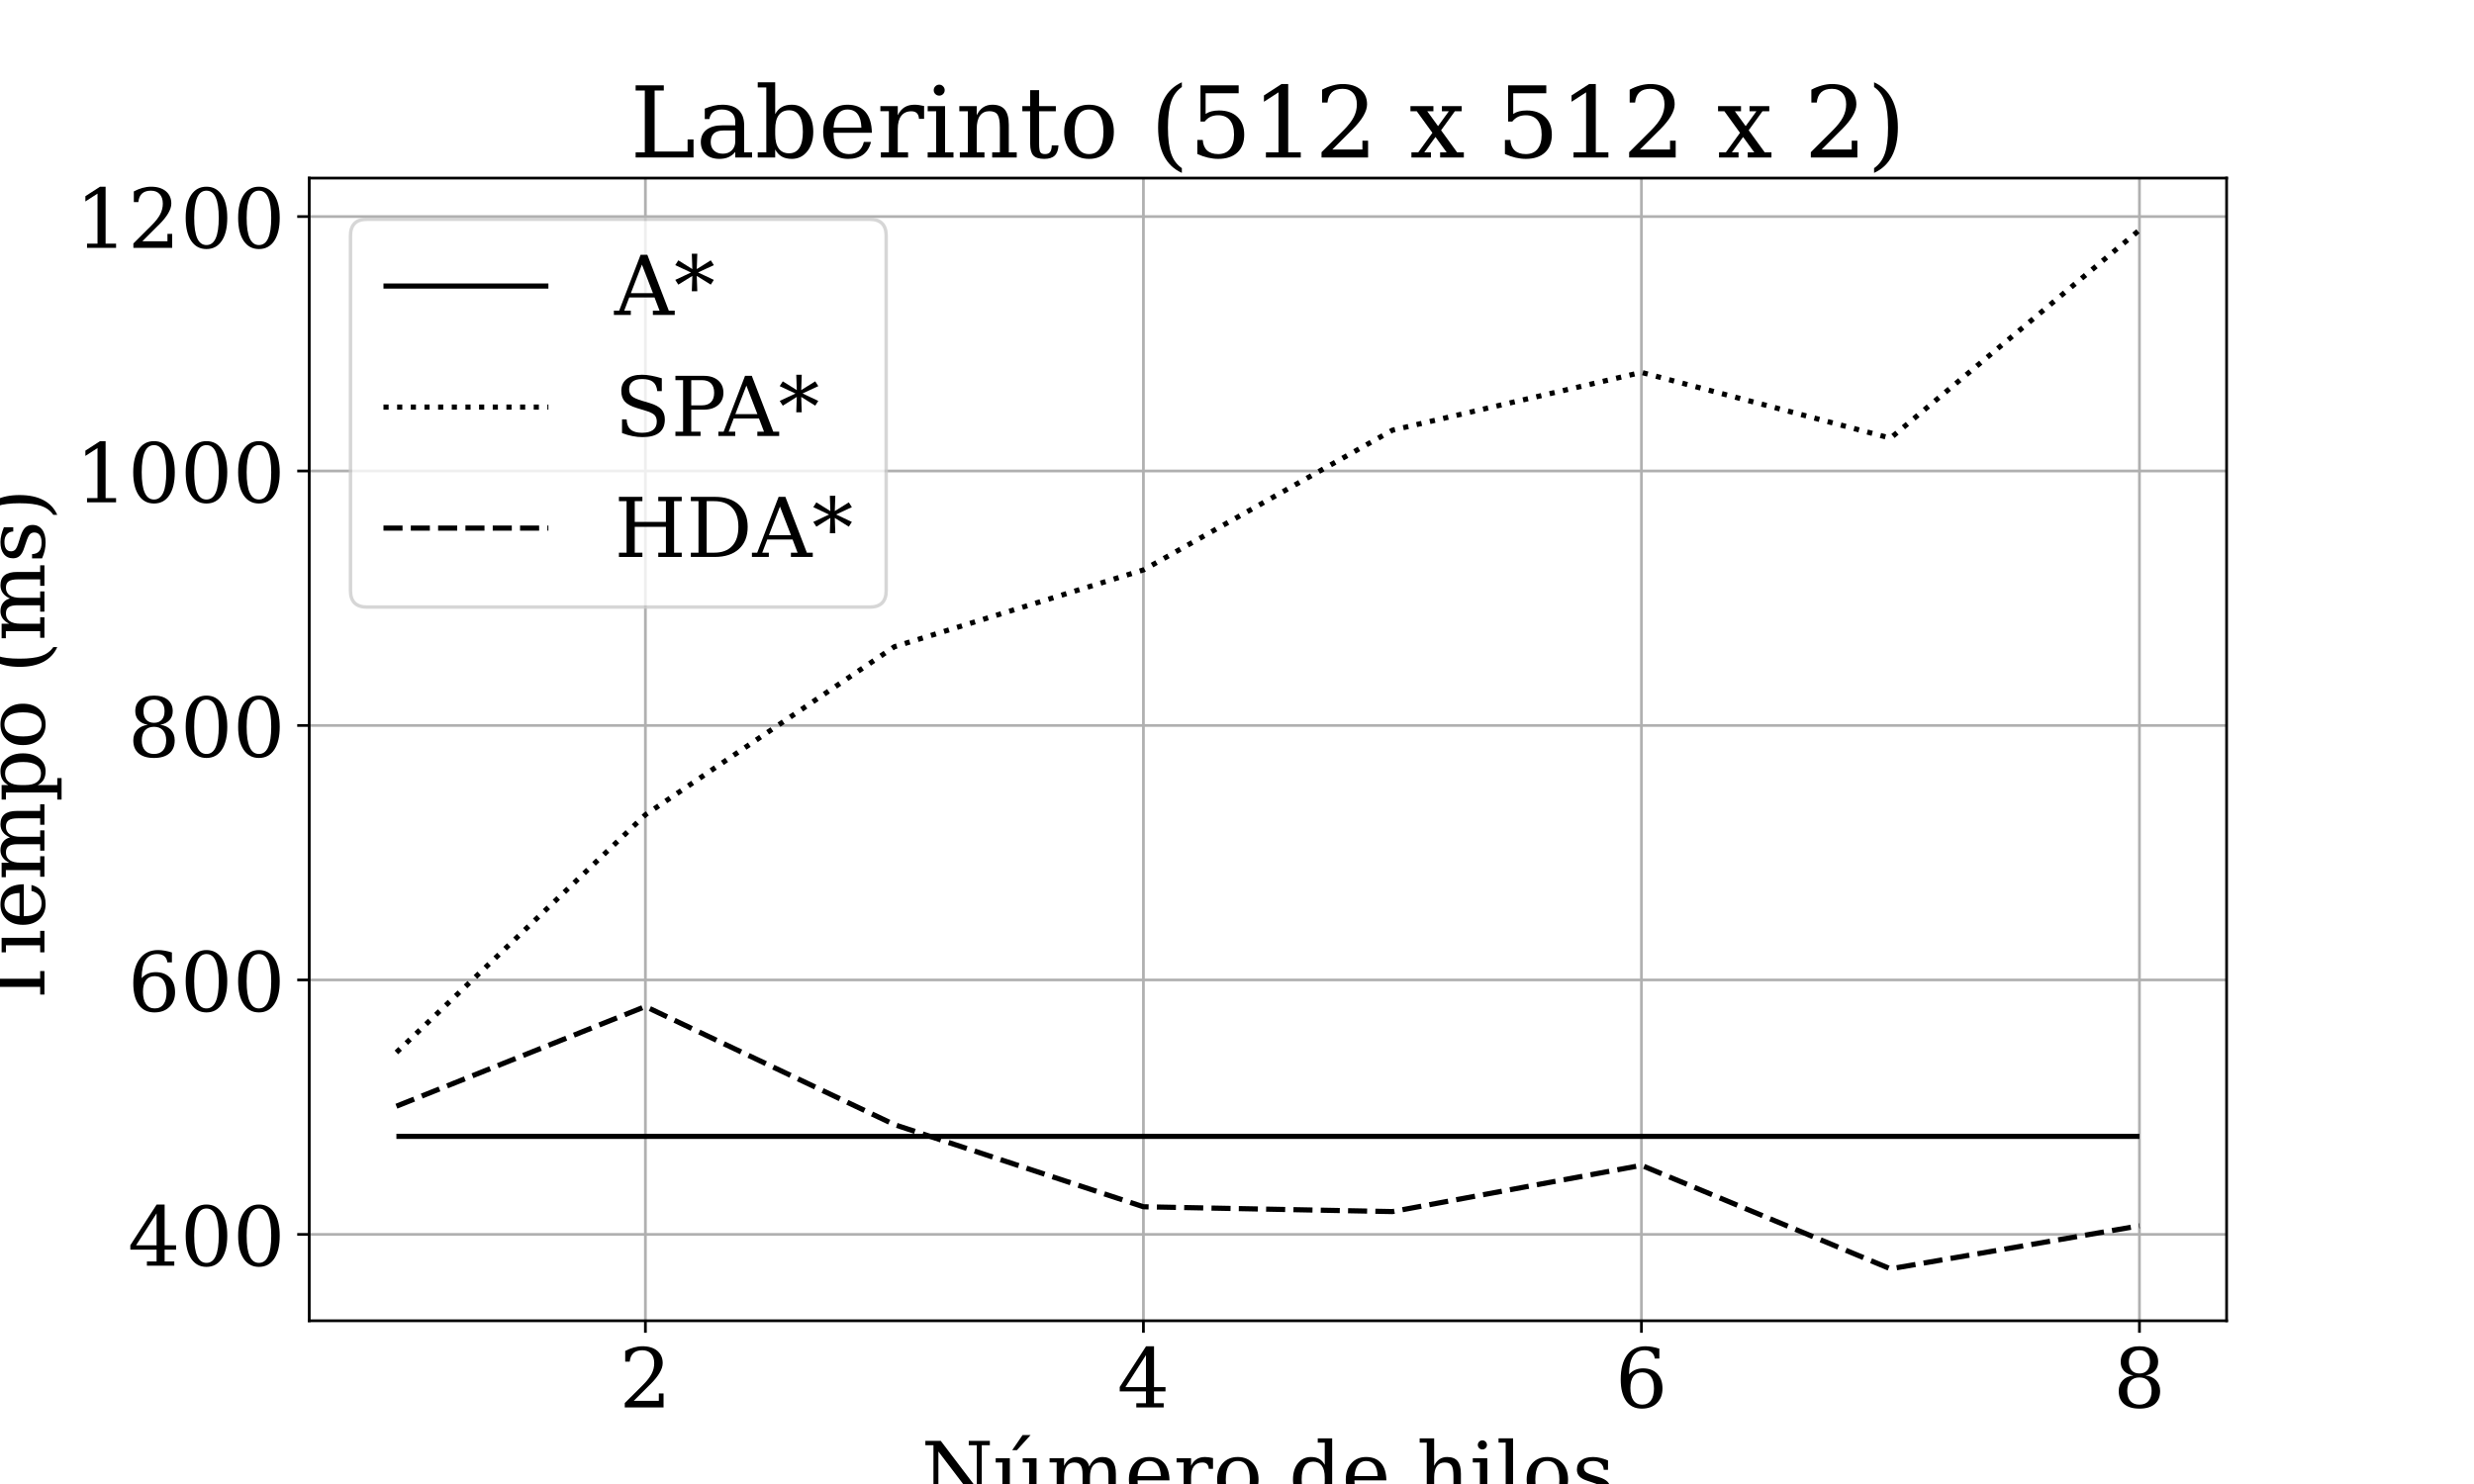
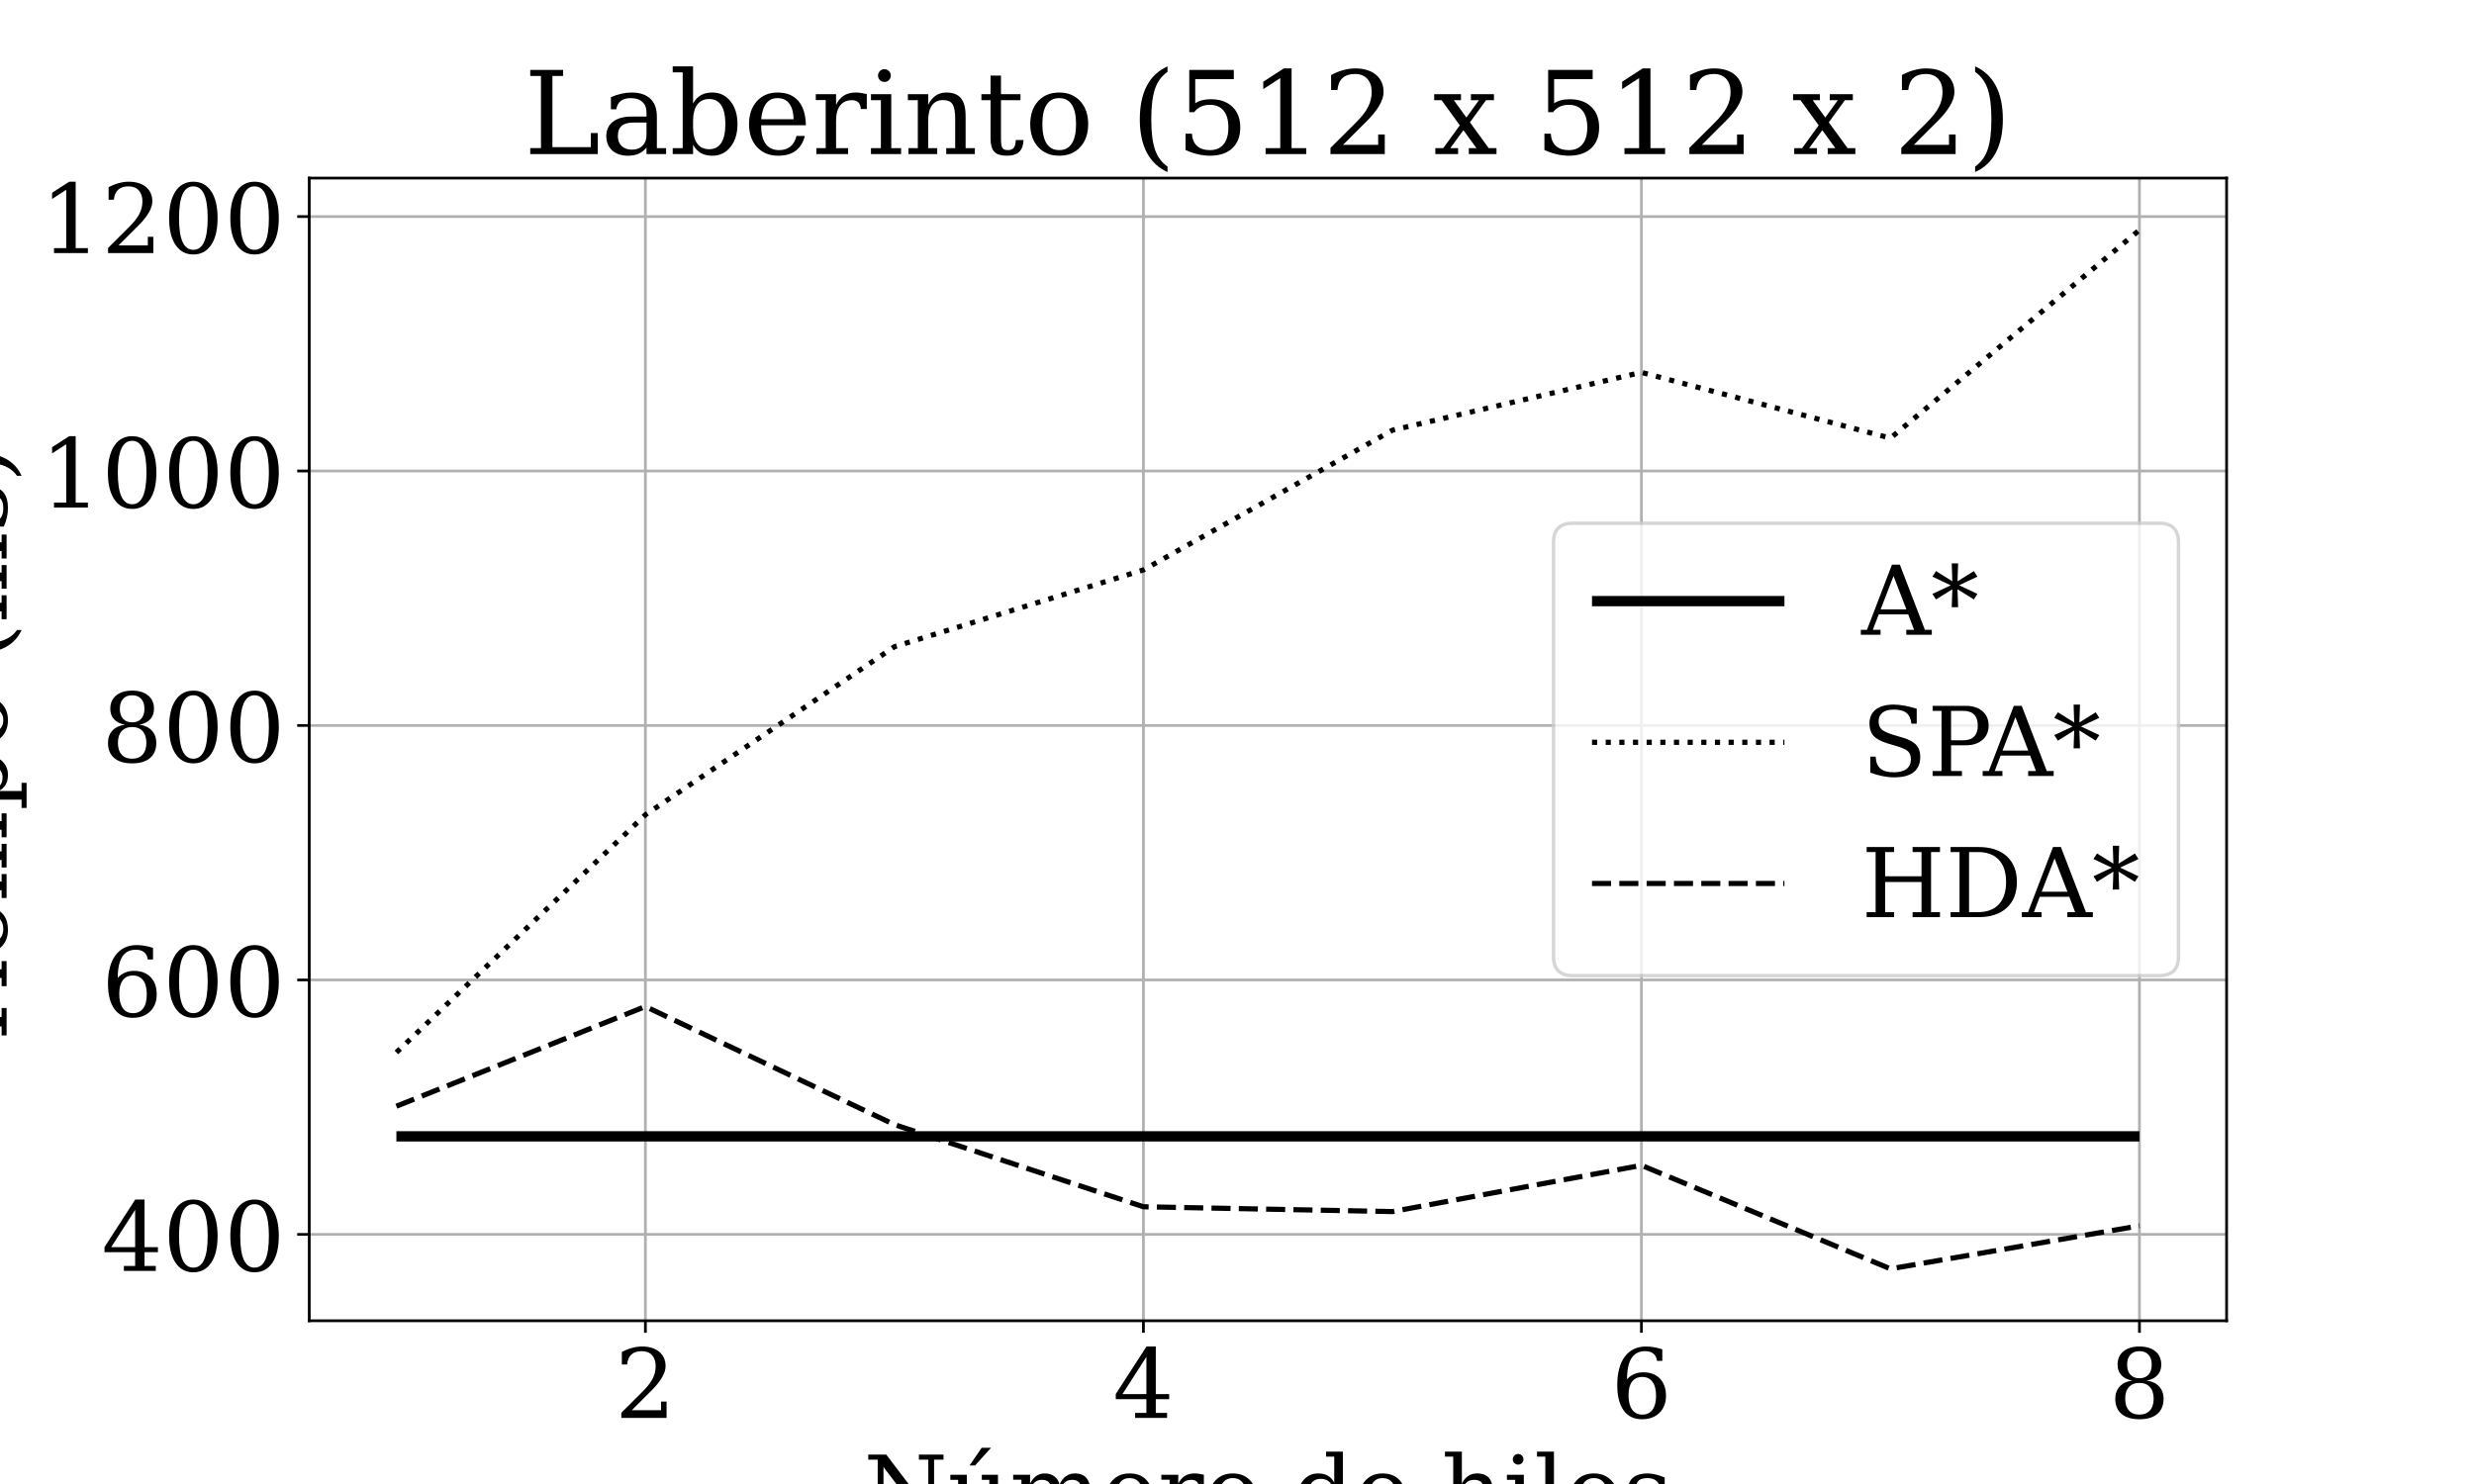
<svg xmlns="http://www.w3.org/2000/svg" xmlns:xlink="http://www.w3.org/1999/xlink" width="720pt" height="432pt" viewBox="0 0 720 432" version="1.1">
  <defs>
    <style type="text/css">*{stroke-linejoin: round; stroke-linecap: butt}</style>
  </defs>
  <g id="figure_1">
    <g id="patch_1">
      <path d="M 0 432  L 720 432  L 720 0  L 0 0  z " style="fill: #ffffff" />
    </g>
    <g id="axes_1">
      <g id="patch_2">
        <path d="M 90 384.48  L 648 384.48  L 648 51.84  L 90 51.84  z " style="fill: #ffffff" />
      </g>
      <g id="matplotlib.axis_1">
        <g id="xtick_1">
          <g id="line2d_1">
-             <path d="M 187.831 384.48  L 187.831 51.84  " clip-path="url(#pb08ce4179b)" style="fill: none; stroke: #b0b0b0; stroke-width: 0.8; stroke-linecap: square" />
+             <path d="M 187.831 384.48  L 187.831 51.84  " clip-path="url(#p93c28e73b9)" style="fill: none; stroke: #b0b0b0; stroke-width: 0.8; stroke-linecap: square" />
          </g>
          <g id="line2d_2">
            <defs>
-               <path id="m4ed2c30033" d="M 0 0  L 0 3.5  " style="stroke: #000000; stroke-width: 0.8" />
-             </defs>
-             <g>
-               <use xlink:href="#m4ed2c30033" x="187.831" y="384.48" style="stroke: #000000; stroke-width: 0.8" />
+               <path id="m51faecec52" d="M 0 0  L 0 3.5  " style="stroke: #000000; stroke-width: 0.8" />
+             </defs>
+             <g>
+               <use xlink:href="#m51faecec52" x="187.831" y="384.48" style="stroke: #000000; stroke-width: 0.8" />
            </g>
          </g>
          <g id="text_1">
-             <g transform="translate(180.1962 409.7163) scale(0.24 -0.24)">
+             <g transform="translate(178.9237 412.7556) scale(0.28 -0.28)">
              <defs>
                <path id="DejaVuSerif-32" d="M 819 3553  L 469 3553  L 469 4384  Q 803 4563 1142 4656  Q 1481 4750 1806 4750  Q 2534 4750 2956 4397  Q 3378 4044 3378 3438  Q 3378 2753 2422 1800  Q 2347 1728 2309 1691  L 1131 513  L 3078 513  L 3078 1088  L 3444 1088  L 3444 0  L 434 0  L 434 341  L 1850 1753  Q 2319 2222 2519 2614  Q 2719 3006 2719 3438  Q 2719 3909 2473 4175  Q 2228 4441 1797 4441  Q 1350 4441 1106 4219  Q 863 3997 819 3553  z " transform="scale(0.015625)" />
              </defs>
              <use xlink:href="#DejaVuSerif-32" />
            </g>
          </g>
        </g>
        <g id="xtick_2">
          <g id="line2d_3">
-             <path d="M 332.766 384.48  L 332.766 51.84  " clip-path="url(#pb08ce4179b)" style="fill: none; stroke: #b0b0b0; stroke-width: 0.8; stroke-linecap: square" />
+             <path d="M 332.766 384.48  L 332.766 51.84  " clip-path="url(#p93c28e73b9)" style="fill: none; stroke: #b0b0b0; stroke-width: 0.8; stroke-linecap: square" />
          </g>
          <g id="line2d_4">
            <g>
-               <use xlink:href="#m4ed2c30033" x="332.766" y="384.48" style="stroke: #000000; stroke-width: 0.8" />
+               <use xlink:href="#m51faecec52" x="332.766" y="384.48" style="stroke: #000000; stroke-width: 0.8" />
            </g>
          </g>
          <g id="text_2">
-             <g transform="translate(325.1312 409.7163) scale(0.24 -0.24)">
+             <g transform="translate(323.8587 412.7556) scale(0.28 -0.28)">
              <defs>
                <path id="DejaVuSerif-34" d="M 2234 1581  L 2234 4063  L 641 1581  L 2234 1581  z M 3609 0  L 1484 0  L 1484 331  L 2234 331  L 2234 1247  L 197 1247  L 197 1588  L 2241 4750  L 2859 4750  L 2859 1581  L 3750 1581  L 3750 1247  L 2859 1247  L 2859 331  L 3609 331  L 3609 0  z " transform="scale(0.015625)" />
              </defs>
              <use xlink:href="#DejaVuSerif-34" />
            </g>
          </g>
        </g>
        <g id="xtick_3">
          <g id="line2d_5">
-             <path d="M 477.701 384.48  L 477.701 51.84  " clip-path="url(#pb08ce4179b)" style="fill: none; stroke: #b0b0b0; stroke-width: 0.8; stroke-linecap: square" />
+             <path d="M 477.701 384.48  L 477.701 51.84  " clip-path="url(#p93c28e73b9)" style="fill: none; stroke: #b0b0b0; stroke-width: 0.8; stroke-linecap: square" />
          </g>
          <g id="line2d_6">
            <g>
-               <use xlink:href="#m4ed2c30033" x="477.701" y="384.48" style="stroke: #000000; stroke-width: 0.8" />
+               <use xlink:href="#m51faecec52" x="477.701" y="384.48" style="stroke: #000000; stroke-width: 0.8" />
            </g>
          </g>
          <g id="text_3">
-             <g transform="translate(470.0663 409.7163) scale(0.24 -0.24)">
+             <g transform="translate(468.7938 412.7556) scale(0.28 -0.28)">
              <defs>
                <path id="DejaVuSerif-36" d="M 2094 219  Q 2534 219 2771 542  Q 3009 866 3009 1472  Q 3009 2078 2771 2401  Q 2534 2725 2094 2725  Q 1647 2725 1412 2412  Q 1178 2100 1178 1509  Q 1178 888 1415 553  Q 1653 219 2094 219  z M 1075 2569  Q 1288 2803 1556 2918  Q 1825 3034 2163 3034  Q 2859 3034 3264 2615  Q 3669 2197 3669 1472  Q 3669 763 3233 336  Q 2797 -91 2069 -91  Q 1278 -91 853 498  Q 428 1088 428 2181  Q 428 3406 931 4078  Q 1434 4750 2350 4750  Q 2597 4750 2869 4703  Q 3141 4656 3425 4563  L 3425 3794  L 3072 3794  Q 3034 4109 2831 4275  Q 2628 4441 2284 4441  Q 1678 4441 1381 3981  Q 1084 3522 1075 2569  z " transform="scale(0.015625)" />
              </defs>
              <use xlink:href="#DejaVuSerif-36" />
            </g>
          </g>
        </g>
        <g id="xtick_4">
          <g id="line2d_7">
-             <path d="M 622.636 384.48  L 622.636 51.84  " clip-path="url(#pb08ce4179b)" style="fill: none; stroke: #b0b0b0; stroke-width: 0.8; stroke-linecap: square" />
+             <path d="M 622.636 384.48  L 622.636 51.84  " clip-path="url(#p93c28e73b9)" style="fill: none; stroke: #b0b0b0; stroke-width: 0.8; stroke-linecap: square" />
          </g>
          <g id="line2d_8">
            <g>
-               <use xlink:href="#m4ed2c30033" x="622.636" y="384.48" style="stroke: #000000; stroke-width: 0.8" />
+               <use xlink:href="#m51faecec52" x="622.636" y="384.48" style="stroke: #000000; stroke-width: 0.8" />
            </g>
          </g>
          <g id="text_4">
-             <g transform="translate(615.0014 409.7163) scale(0.24 -0.24)">
+             <g transform="translate(613.7289 412.7556) scale(0.28 -0.28)">
              <defs>
                <path id="DejaVuSerif-38" d="M 2981 1275  Q 2981 1775 2732 2051  Q 2484 2328 2034 2328  Q 1584 2328 1336 2051  Q 1088 1775 1088 1275  Q 1088 772 1336 495  Q 1584 219 2034 219  Q 2484 219 2732 495  Q 2981 772 2981 1275  z M 2853 3541  Q 2853 3966 2637 4203  Q 2422 4441 2034 4441  Q 1650 4441 1433 4203  Q 1216 3966 1216 3541  Q 1216 3113 1433 2875  Q 1650 2638 2034 2638  Q 2422 2638 2637 2875  Q 2853 3113 2853 3541  z M 2516 2484  Q 3047 2413 3344 2092  Q 3641 1772 3641 1275  Q 3641 619 3225 264  Q 2809 -91 2034 -91  Q 1263 -91 845 264  Q 428 619 428 1275  Q 428 1772 725 2092  Q 1022 2413 1556 2484  Q 1084 2569 832 2842  Q 581 3116 581 3541  Q 581 4103 968 4426  Q 1356 4750 2034 4750  Q 2713 4750 3100 4426  Q 3488 4103 3488 3541  Q 3488 3116 3236 2842  Q 2984 2569 2516 2484  z " transform="scale(0.015625)" />
              </defs>
              <use xlink:href="#DejaVuSerif-38" />
            </g>
          </g>
        </g>
        <g id="text_5">
-           <g transform="translate(268.1306 436.9438) scale(0.24 -0.24)">
+           <g transform="translate(251.3191 443.8544) scale(0.28 -0.28)">
            <defs>
              <path id="DejaVuSerif-4e" d="M 313 0  L 313 331  L 941 331  L 941 4331  L 313 4331  L 313 4666  L 1509 4666  L 4306 984  L 4306 4331  L 3681 4331  L 3681 4666  L 5319 4666  L 5319 4331  L 4691 4331  L 4691 -91  L 4313 -91  L 1325 3841  L 1325 331  L 1953 331  L 1953 0  L 313 0  z " transform="scale(0.015625)" />
              <path id="DejaVuSerif-fa" d="M 2266 3322  L 3341 3322  L 3341 331  L 3884 331  L 3884 0  L 2766 0  L 2766 588  Q 2606 256 2353 82  Q 2100 -91 1766 -91  Q 1213 -91 952 223  Q 691 538 691 1209  L 691 2988  L 172 2988  L 172 3322  L 1269 3322  L 1269 1388  Q 1269 781 1417 556  Q 1566 331 1947 331  Q 2347 331 2556 625  Q 2766 919 2766 1478  L 2766 2988  L 2266 2988  L 2266 3322  z M 2258 5119  L 2880 5119  L 1818 3944  L 1452 3944  L 2258 5119  z " transform="scale(0.015625)" />
              <path id="DejaVuSerif-6d" d="M 3316 2675  Q 3481 3041 3739 3227  Q 3997 3413 4341 3413  Q 4863 3413 5119 3089  Q 5375 2766 5375 2113  L 5375 331  L 5894 331  L 5894 0  L 4300 0  L 4300 331  L 4800 331  L 4800 2047  Q 4800 2556 4650 2772  Q 4500 2988 4153 2988  Q 3769 2988 3567 2697  Q 3366 2406 3366 1850  L 3366 331  L 3866 331  L 3866 0  L 2291 0  L 2291 331  L 2791 331  L 2791 2069  Q 2791 2566 2641 2777  Q 2491 2988 2144 2988  Q 1759 2988 1557 2697  Q 1356 2406 1356 1850  L 1356 331  L 1856 331  L 1856 0  L 263 0  L 263 331  L 781 331  L 781 2994  L 231 2994  L 231 3322  L 1356 3322  L 1356 2731  Q 1516 3063 1762 3238  Q 2009 3413 2322 3413  Q 2709 3413 2968 3220  Q 3228 3028 3316 2675  z " transform="scale(0.015625)" />
              <path id="DejaVuSerif-65" d="M 3469 1600  L 991 1600  L 991 1575  Q 991 903 1244 561  Q 1497 219 1991 219  Q 2369 219 2611 417  Q 2853 616 2950 1006  L 3413 1006  Q 3275 459 2904 184  Q 2534 -91 1931 -91  Q 1203 -91 761 389  Q 319 869 319 1663  Q 319 2450 753 2931  Q 1188 3413 1894 3413  Q 2647 3413 3050 2948  Q 3453 2484 3469 1600  z M 2791 1931  Q 2772 2513 2545 2808  Q 2319 3103 1894 3103  Q 1497 3103 1269 2806  Q 1041 2509 991 1931  L 2791 1931  z " transform="scale(0.015625)" />
              <path id="DejaVuSerif-72" d="M 3059 3328  L 3059 2497  L 2728 2497  Q 2713 2744 2591 2866  Q 2469 2988 2234 2988  Q 1809 2988 1582 2694  Q 1356 2400 1356 1850  L 1356 331  L 2022 331  L 2022 0  L 263 0  L 263 331  L 781 331  L 781 2994  L 231 2994  L 231 3322  L 1356 3322  L 1356 2731  Q 1525 3078 1790 3245  Q 2056 3413 2438 3413  Q 2578 3413 2733 3391  Q 2888 3369 3059 3328  z " transform="scale(0.015625)" />
              <path id="DejaVuSerif-6f" d="M 1925 219  Q 2388 219 2623 584  Q 2859 950 2859 1663  Q 2859 2375 2623 2739  Q 2388 3103 1925 3103  Q 1463 3103 1227 2739  Q 991 2375 991 1663  Q 991 950 1228 584  Q 1466 219 1925 219  z M 1925 -91  Q 1200 -91 759 389  Q 319 869 319 1663  Q 319 2456 758 2934  Q 1197 3413 1925 3413  Q 2653 3413 3092 2934  Q 3531 2456 3531 1663  Q 3531 869 3092 389  Q 2653 -91 1925 -91  z " transform="scale(0.015625)" />
              <path id="DejaVuSerif-20" transform="scale(0.015625)" />
              <path id="DejaVuSerif-64" d="M 3359 331  L 3909 331  L 3909 0  L 2784 0  L 2784 519  Q 2616 206 2355 57  Q 2094 -91 1709 -91  Q 1097 -91 708 395  Q 319 881 319 1663  Q 319 2444 706 2928  Q 1094 3413 1709 3413  Q 2094 3413 2355 3264  Q 2616 3116 2784 2803  L 2784 4531  L 2241 4531  L 2241 4863  L 3359 4863  L 3359 331  z M 2784 1497  L 2784 1825  Q 2784 2422 2554 2737  Q 2325 3053 1888 3053  Q 1444 3053 1217 2703  Q 991 2353 991 1663  Q 991 975 1217 622  Q 1444 269 1888 269  Q 2325 269 2554 583  Q 2784 897 2784 1497  z " transform="scale(0.015625)" />
              <path id="DejaVuSerif-68" d="M 263 0  L 263 331  L 781 331  L 781 4531  L 231 4531  L 231 4863  L 1356 4863  L 1356 2731  Q 1516 3069 1770 3241  Q 2025 3413 2363 3413  Q 2913 3413 3172 3097  Q 3431 2781 3431 2113  L 3431 331  L 3944 331  L 3944 0  L 2356 0  L 2356 331  L 2853 331  L 2853 1931  Q 2853 2541 2704 2764  Q 2556 2988 2175 2988  Q 1775 2988 1565 2697  Q 1356 2406 1356 1850  L 1356 331  L 1856 331  L 1856 0  L 263 0  z " transform="scale(0.015625)" />
              <path id="DejaVuSerif-69" d="M 622 4353  Q 622 4497 726 4603  Q 831 4709 978 4709  Q 1122 4709 1226 4603  Q 1331 4497 1331 4353  Q 1331 4206 1228 4103  Q 1125 4000 978 4000  Q 831 4000 726 4103  Q 622 4206 622 4353  z M 1356 331  L 1900 331  L 1900 0  L 231 0  L 231 331  L 781 331  L 781 2988  L 231 2988  L 231 3322  L 1356 3322  L 1356 331  z " transform="scale(0.015625)" />
              <path id="DejaVuSerif-6c" d="M 1313 331  L 1856 331  L 1856 0  L 184 0  L 184 331  L 738 331  L 738 4531  L 184 4531  L 184 4863  L 1313 4863  L 1313 331  z " transform="scale(0.015625)" />
              <path id="DejaVuSerif-73" d="M 359 184  L 359 959  L 691 959  Q 703 588 923 403  Q 1144 219 1575 219  Q 1963 219 2166 364  Q 2369 509 2369 788  Q 2369 1006 2220 1140  Q 2072 1275 1594 1428  L 1178 1569  Q 750 1706 558 1912  Q 366 2119 366 2438  Q 366 2894 700 3153  Q 1034 3413 1625 3413  Q 1888 3413 2178 3344  Q 2469 3275 2778 3144  L 2778 2419  L 2447 2419  Q 2434 2741 2221 2922  Q 2009 3103 1644 3103  Q 1281 3103 1095 2975  Q 909 2847 909 2591  Q 909 2381 1050 2254  Q 1191 2128 1613 1997  L 2069 1856  Q 2541 1709 2748 1489  Q 2956 1269 2956 922  Q 2956 450 2595 179  Q 2234 -91 1600 -91  Q 1278 -91 972 -22  Q 666 47 359 184  z " transform="scale(0.015625)" />
            </defs>
            <use xlink:href="#DejaVuSerif-4e" />
-             <use xlink:href="#DejaVuSerif-fa" transform="translate(87.5 0)" />
-             <use xlink:href="#DejaVuSerif-6d" transform="translate(151.9043 0)" />
-             <use xlink:href="#DejaVuSerif-65" transform="translate(246.7285 0)" />
-             <use xlink:href="#DejaVuSerif-72" transform="translate(305.9082 0)" />
-             <use xlink:href="#DejaVuSerif-6f" transform="translate(353.7109 0)" />
-             <use xlink:href="#DejaVuSerif-20" transform="translate(413.916 0)" />
-             <use xlink:href="#DejaVuSerif-64" transform="translate(445.7031 0)" />
-             <use xlink:href="#DejaVuSerif-65" transform="translate(509.7168 0)" />
-             <use xlink:href="#DejaVuSerif-20" transform="translate(568.8965 0)" />
-             <use xlink:href="#DejaVuSerif-68" transform="translate(600.6836 0)" />
-             <use xlink:href="#DejaVuSerif-69" transform="translate(665.0879 0)" />
-             <use xlink:href="#DejaVuSerif-6c" transform="translate(697.0703 0)" />
-             <use xlink:href="#DejaVuSerif-6f" transform="translate(729.0527 0)" />
-             <use xlink:href="#DejaVuSerif-73" transform="translate(789.2578 0)" />
+             <use xlink:href="#DejaVuSerif-fa" x="87.5" />
+             <use xlink:href="#DejaVuSerif-6d" x="151.904" />
+             <use xlink:href="#DejaVuSerif-65" x="246.729" />
+             <use xlink:href="#DejaVuSerif-72" x="305.908" />
+             <use xlink:href="#DejaVuSerif-6f" x="353.711" />
+             <use xlink:href="#DejaVuSerif-20" x="413.916" />
+             <use xlink:href="#DejaVuSerif-64" x="445.703" />
+             <use xlink:href="#DejaVuSerif-65" x="509.717" />
+             <use xlink:href="#DejaVuSerif-20" x="568.896" />
+             <use xlink:href="#DejaVuSerif-68" x="600.684" />
+             <use xlink:href="#DejaVuSerif-69" x="665.088" />
+             <use xlink:href="#DejaVuSerif-6c" x="697.07" />
+             <use xlink:href="#DejaVuSerif-6f" x="729.053" />
+             <use xlink:href="#DejaVuSerif-73" x="789.258" />
          </g>
        </g>
      </g>
      <g id="matplotlib.axis_2">
        <g id="ytick_1">
          <g id="line2d_9">
-             <path d="M 90 359.335  L 648 359.335  " clip-path="url(#pb08ce4179b)" style="fill: none; stroke: #b0b0b0; stroke-width: 0.8; stroke-linecap: square" />
+             <path d="M 90 359.335  L 648 359.335  " clip-path="url(#p93c28e73b9)" style="fill: none; stroke: #b0b0b0; stroke-width: 0.8; stroke-linecap: square" />
          </g>
          <g id="line2d_10">
            <defs>
-               <path id="m1b910c6fc4" d="M 0 0  L -3.5 0  " style="stroke: #000000; stroke-width: 0.8" />
-             </defs>
-             <g>
-               <use xlink:href="#m1b910c6fc4" x="90" y="359.335" style="stroke: #000000; stroke-width: 0.8" />
+               <path id="mf13ed29747" d="M 0 0  L -3.5 0  " style="stroke: #000000; stroke-width: 0.8" />
+             </defs>
+             <g>
+               <use xlink:href="#mf13ed29747" x="90" y="359.335" style="stroke: #000000; stroke-width: 0.8" />
            </g>
          </g>
          <g id="text_6">
-             <g transform="translate(37.19 368.4532) scale(0.24 -0.24)">
+             <g transform="translate(29.555 369.9729) scale(0.28 -0.28)">
              <defs>
                <path id="DejaVuSerif-30" d="M 2034 219  Q 2513 219 2750 744  Q 2988 1269 2988 2328  Q 2988 3391 2750 3916  Q 2513 4441 2034 4441  Q 1556 4441 1318 3916  Q 1081 3391 1081 2328  Q 1081 1269 1318 744  Q 1556 219 2034 219  z M 2034 -91  Q 1275 -91 848 546  Q 422 1184 422 2328  Q 422 3475 848 4112  Q 1275 4750 2034 4750  Q 2797 4750 3222 4112  Q 3647 3475 3647 2328  Q 3647 1184 3222 546  Q 2797 -91 2034 -91  z " transform="scale(0.015625)" />
              </defs>
              <use xlink:href="#DejaVuSerif-34" />
-               <use xlink:href="#DejaVuSerif-30" transform="translate(63.62305 0)" />
-               <use xlink:href="#DejaVuSerif-30" transform="translate(127.2461 0)" />
+               <use xlink:href="#DejaVuSerif-30" x="63.623" />
+               <use xlink:href="#DejaVuSerif-30" x="127.246" />
            </g>
          </g>
        </g>
        <g id="ytick_2">
          <g id="line2d_11">
-             <path d="M 90 285.262  L 648 285.262  " clip-path="url(#pb08ce4179b)" style="fill: none; stroke: #b0b0b0; stroke-width: 0.8; stroke-linecap: square" />
+             <path d="M 90 285.262  L 648 285.262  " clip-path="url(#p93c28e73b9)" style="fill: none; stroke: #b0b0b0; stroke-width: 0.8; stroke-linecap: square" />
          </g>
          <g id="line2d_12">
            <g>
-               <use xlink:href="#m1b910c6fc4" x="90" y="285.262" style="stroke: #000000; stroke-width: 0.8" />
+               <use xlink:href="#mf13ed29747" x="90" y="285.262" style="stroke: #000000; stroke-width: 0.8" />
            </g>
          </g>
          <g id="text_7">
-             <g transform="translate(37.19 294.3796) scale(0.24 -0.24)">
+             <g transform="translate(29.555 295.8993) scale(0.28 -0.28)">
              <use xlink:href="#DejaVuSerif-36" />
-               <use xlink:href="#DejaVuSerif-30" transform="translate(63.62305 0)" />
-               <use xlink:href="#DejaVuSerif-30" transform="translate(127.2461 0)" />
+               <use xlink:href="#DejaVuSerif-30" x="63.623" />
+               <use xlink:href="#DejaVuSerif-30" x="127.246" />
            </g>
          </g>
        </g>
        <g id="ytick_3">
          <g id="line2d_13">
-             <path d="M 90 211.188  L 648 211.188  " clip-path="url(#pb08ce4179b)" style="fill: none; stroke: #b0b0b0; stroke-width: 0.8; stroke-linecap: square" />
+             <path d="M 90 211.188  L 648 211.188  " clip-path="url(#p93c28e73b9)" style="fill: none; stroke: #b0b0b0; stroke-width: 0.8; stroke-linecap: square" />
          </g>
          <g id="line2d_14">
            <g>
-               <use xlink:href="#m1b910c6fc4" x="90" y="211.188" style="stroke: #000000; stroke-width: 0.8" />
+               <use xlink:href="#mf13ed29747" x="90" y="211.188" style="stroke: #000000; stroke-width: 0.8" />
            </g>
          </g>
          <g id="text_8">
-             <g transform="translate(37.19 220.306) scale(0.24 -0.24)">
+             <g transform="translate(29.555 221.8257) scale(0.28 -0.28)">
              <use xlink:href="#DejaVuSerif-38" />
-               <use xlink:href="#DejaVuSerif-30" transform="translate(63.62305 0)" />
-               <use xlink:href="#DejaVuSerif-30" transform="translate(127.2461 0)" />
+               <use xlink:href="#DejaVuSerif-30" x="63.623" />
+               <use xlink:href="#DejaVuSerif-30" x="127.246" />
            </g>
          </g>
        </g>
        <g id="ytick_4">
          <g id="line2d_15">
-             <path d="M 90 137.114  L 648 137.114  " clip-path="url(#pb08ce4179b)" style="fill: none; stroke: #b0b0b0; stroke-width: 0.8; stroke-linecap: square" />
+             <path d="M 90 137.114  L 648 137.114  " clip-path="url(#p93c28e73b9)" style="fill: none; stroke: #b0b0b0; stroke-width: 0.8; stroke-linecap: square" />
          </g>
          <g id="line2d_16">
            <g>
-               <use xlink:href="#m1b910c6fc4" x="90" y="137.114" style="stroke: #000000; stroke-width: 0.8" />
+               <use xlink:href="#mf13ed29747" x="90" y="137.114" style="stroke: #000000; stroke-width: 0.8" />
            </g>
          </g>
          <g id="text_9">
-             <g transform="translate(21.92 146.2324) scale(0.24 -0.24)">
+             <g transform="translate(11.74 147.7521) scale(0.28 -0.28)">
              <defs>
                <path id="DejaVuSerif-31" d="M 909 0  L 909 331  L 1722 331  L 1722 4213  L 781 3603  L 781 4013  L 1919 4750  L 2350 4750  L 2350 331  L 3163 331  L 3163 0  L 909 0  z " transform="scale(0.015625)" />
              </defs>
              <use xlink:href="#DejaVuSerif-31" />
-               <use xlink:href="#DejaVuSerif-30" transform="translate(63.62305 0)" />
-               <use xlink:href="#DejaVuSerif-30" transform="translate(127.2461 0)" />
-               <use xlink:href="#DejaVuSerif-30" transform="translate(190.8691 0)" />
+               <use xlink:href="#DejaVuSerif-30" x="63.623" />
+               <use xlink:href="#DejaVuSerif-30" x="127.246" />
+               <use xlink:href="#DejaVuSerif-30" x="190.869" />
            </g>
          </g>
        </g>
        <g id="ytick_5">
          <g id="line2d_17">
-             <path d="M 90 63.041  L 648 63.041  " clip-path="url(#pb08ce4179b)" style="fill: none; stroke: #b0b0b0; stroke-width: 0.8; stroke-linecap: square" />
+             <path d="M 90 63.041  L 648 63.041  " clip-path="url(#p93c28e73b9)" style="fill: none; stroke: #b0b0b0; stroke-width: 0.8; stroke-linecap: square" />
          </g>
          <g id="line2d_18">
            <g>
-               <use xlink:href="#m1b910c6fc4" x="90" y="63.041" style="stroke: #000000; stroke-width: 0.8" />
+               <use xlink:href="#mf13ed29747" x="90" y="63.041" style="stroke: #000000; stroke-width: 0.8" />
            </g>
          </g>
          <g id="text_10">
-             <g transform="translate(21.92 72.15878) scale(0.24 -0.24)">
+             <g transform="translate(11.74 73.67847) scale(0.28 -0.28)">
              <use xlink:href="#DejaVuSerif-31" />
-               <use xlink:href="#DejaVuSerif-32" transform="translate(63.62305 0)" />
-               <use xlink:href="#DejaVuSerif-30" transform="translate(127.2461 0)" />
-               <use xlink:href="#DejaVuSerif-30" transform="translate(190.8691 0)" />
+               <use xlink:href="#DejaVuSerif-32" x="63.623" />
+               <use xlink:href="#DejaVuSerif-30" x="127.246" />
+               <use xlink:href="#DejaVuSerif-30" x="190.869" />
            </g>
          </g>
        </g>
        <g id="text_11">
-           <g transform="translate(12.92875 294.105) rotate(-90) scale(0.24 -0.24)">
+           <g transform="translate(1.916875 306.7625) rotate(-90) scale(0.28 -0.28)">
            <defs>
              <path id="DejaVuSerif-54" d="M 1222 0  L 1222 331  L 1819 331  L 1819 4294  L 447 4294  L 447 3566  L 63 3566  L 63 4666  L 4206 4666  L 4206 3566  L 3822 3566  L 3822 4294  L 2450 4294  L 2450 331  L 3047 331  L 3047 0  L 1222 0  z " transform="scale(0.015625)" />
              <path id="DejaVuSerif-70" d="M 1313 1825  L 1313 1497  Q 1313 897 1542 583  Q 1772 269 2209 269  Q 2650 269 2876 622  Q 3103 975 3103 1663  Q 3103 2353 2876 2703  Q 2650 3053 2209 3053  Q 1772 3053 1542 2737  Q 1313 2422 1313 1825  z M 738 2988  L 184 2988  L 184 3322  L 1313 3322  L 1313 2803  Q 1481 3116 1742 3264  Q 2003 3413 2388 3413  Q 3000 3413 3387 2928  Q 3775 2444 3775 1663  Q 3775 881 3387 395  Q 3000 -91 2388 -91  Q 2003 -91 1742 57  Q 1481 206 1313 519  L 1313 -997  L 1856 -997  L 1856 -1331  L 184 -1331  L 184 -997  L 738 -997  L 738 2988  z " transform="scale(0.015625)" />
              <path id="DejaVuSerif-28" d="M 2041 -997  Q 1281 -656 893 83  Q 506 822 506 1931  Q 506 3044 893 3783  Q 1281 4522 2041 4863  L 2041 4556  Q 1559 4225 1350 3623  Q 1141 3022 1141 1931  Q 1141 844 1350 242  Q 1559 -359 2041 -691  L 2041 -997  z " transform="scale(0.015625)" />
              <path id="DejaVuSerif-29" d="M 453 -997  L 453 -691  Q 934 -359 1145 242  Q 1356 844 1356 1931  Q 1356 3022 1145 3623  Q 934 4225 453 4556  L 453 4863  Q 1216 4522 1603 3783  Q 1991 3044 1991 1931  Q 1991 822 1603 83  Q 1216 -656 453 -997  z " transform="scale(0.015625)" />
            </defs>
            <use xlink:href="#DejaVuSerif-54" />
-             <use xlink:href="#DejaVuSerif-69" transform="translate(66.69922 0)" />
-             <use xlink:href="#DejaVuSerif-65" transform="translate(98.68164 0)" />
-             <use xlink:href="#DejaVuSerif-6d" transform="translate(157.8613 0)" />
-             <use xlink:href="#DejaVuSerif-70" transform="translate(252.6855 0)" />
-             <use xlink:href="#DejaVuSerif-6f" transform="translate(316.6992 0)" />
-             <use xlink:href="#DejaVuSerif-20" transform="translate(376.9043 0)" />
-             <use xlink:href="#DejaVuSerif-28" transform="translate(408.6914 0)" />
-             <use xlink:href="#DejaVuSerif-6d" transform="translate(447.7051 0)" />
-             <use xlink:href="#DejaVuSerif-73" transform="translate(542.5293 0)" />
-             <use xlink:href="#DejaVuSerif-29" transform="translate(593.8477 0)" />
+             <use xlink:href="#DejaVuSerif-69" x="66.699" />
+             <use xlink:href="#DejaVuSerif-65" x="98.682" />
+             <use xlink:href="#DejaVuSerif-6d" x="157.861" />
+             <use xlink:href="#DejaVuSerif-70" x="252.686" />
+             <use xlink:href="#DejaVuSerif-6f" x="316.699" />
+             <use xlink:href="#DejaVuSerif-20" x="376.904" />
+             <use xlink:href="#DejaVuSerif-28" x="408.691" />
+             <use xlink:href="#DejaVuSerif-6d" x="447.705" />
+             <use xlink:href="#DejaVuSerif-73" x="542.529" />
+             <use xlink:href="#DejaVuSerif-29" x="593.848" />
          </g>
        </g>
      </g>
      <g id="LineCollection_1">
-         <path d="M 115.364 330.8  L 622.636 330.8  " clip-path="url(#pb08ce4179b)" style="fill: none; stroke: #000000; stroke-width: 1.5" />
+         <path d="M 115.364 330.8  L 622.636 330.8  " clip-path="url(#p93c28e73b9)" style="fill: none; stroke: #000000; stroke-width: 3" />
      </g>
      <g id="line2d_19">
-         <path d="M 115.364 306.362  L 187.831 237.189  L 260.299 188.262  L 332.766 165.909  L 405.234 125.234  L 477.701 108.403  L 550.169 127.549  L 622.636 66.96  " clip-path="url(#pb08ce4179b)" style="fill: none; stroke-dasharray: 1.5,2.475; stroke-dashoffset: 0; stroke: #000000; stroke-width: 1.5" />
+         <path d="M 115.364 306.362  L 187.831 237.189  L 260.299 188.262  L 332.766 165.909  L 405.234 125.234  L 477.701 108.403  L 550.169 127.549  L 622.636 66.96  " clip-path="url(#p93c28e73b9)" style="fill: none; stroke-dasharray: 1.5,2.475; stroke-dashoffset: 0; stroke: #000000; stroke-width: 1.5" />
      </g>
      <g id="line2d_20">
-         <path d="M 115.364 322.03  L 187.831 292.998  L 260.299 327.38  L 332.766 351.294  L 405.234 352.697  L 477.701 339.234  L 550.169 369.36  L 622.636 356.837  " clip-path="url(#pb08ce4179b)" style="fill: none; stroke-dasharray: 5.55,2.4; stroke-dashoffset: 0; stroke: #000000; stroke-width: 1.5" />
+         <path d="M 115.364 322.03  L 187.831 292.998  L 260.299 327.38  L 332.766 351.294  L 405.234 352.697  L 477.701 339.234  L 550.169 369.36  L 622.636 356.837  " clip-path="url(#p93c28e73b9)" style="fill: none; stroke-dasharray: 5.55,2.4; stroke-dashoffset: 0; stroke: #000000; stroke-width: 1.5" />
      </g>
      <g id="patch_3">
        <path d="M 90 384.48  L 90 51.84  " style="fill: none; stroke: #000000; stroke-width: 0.8; stroke-linejoin: miter; stroke-linecap: square" />
      </g>
      <g id="patch_4">
        <path d="M 648 384.48  L 648 51.84  " style="fill: none; stroke: #000000; stroke-width: 0.8; stroke-linejoin: miter; stroke-linecap: square" />
      </g>
      <g id="patch_5">
        <path d="M 90 384.48  L 648 384.48  " style="fill: none; stroke: #000000; stroke-width: 0.8; stroke-linejoin: miter; stroke-linecap: square" />
      </g>
      <g id="patch_6">
        <path d="M 90 51.84  L 648 51.84  " style="fill: none; stroke: #000000; stroke-width: 0.8; stroke-linejoin: miter; stroke-linecap: square" />
      </g>
      <g id="text_12">
-         <g transform="translate(183.3975 45.84) scale(0.288 -0.288)">
+         <g transform="translate(152.4638 44.85225) scale(0.336 -0.336)">
          <defs>
            <path id="DejaVuSerif-4c" d="M 353 0  L 353 331  L 947 331  L 947 4331  L 353 4331  L 353 4666  L 2175 4666  L 2175 4331  L 1581 4331  L 1581 384  L 3713 384  L 3713 1166  L 4097 1166  L 4097 0  L 353 0  z " transform="scale(0.015625)" />
            <path id="DejaVuSerif-61" d="M 2547 1044  L 2547 1747  L 1806 1747  Q 1378 1747 1168 1562  Q 959 1378 959 997  Q 959 650 1171 447  Q 1384 244 1747 244  Q 2106 244 2326 466  Q 2547 688 2547 1044  z M 3122 2075  L 3122 331  L 3634 331  L 3634 0  L 2547 0  L 2547 359  Q 2356 128 2106 18  Q 1856 -91 1522 -91  Q 969 -91 644 203  Q 319 497 319 997  Q 319 1513 691 1797  Q 1063 2081 1741 2081  L 2547 2081  L 2547 2309  Q 2547 2688 2317 2895  Q 2088 3103 1672 3103  Q 1328 3103 1125 2947  Q 922 2791 872 2484  L 575 2484  L 575 3156  Q 875 3284 1158 3348  Q 1441 3413 1709 3413  Q 2400 3413 2761 3070  Q 3122 2728 3122 2075  z " transform="scale(0.015625)" />
            <path id="DejaVuSerif-62" d="M 738 331  L 738 4531  L 184 4531  L 184 4863  L 1313 4863  L 1313 2803  Q 1481 3116 1742 3264  Q 2003 3413 2388 3413  Q 3000 3413 3387 2928  Q 3775 2444 3775 1663  Q 3775 881 3387 395  Q 3000 -91 2388 -91  Q 2003 -91 1742 57  Q 1481 206 1313 519  L 1313 0  L 184 0  L 184 331  L 738 331  z M 1313 1497  Q 1313 897 1542 583  Q 1772 269 2209 269  Q 2650 269 2876 622  Q 3103 975 3103 1663  Q 3103 2353 2876 2703  Q 2650 3053 2209 3053  Q 1772 3053 1542 2737  Q 1313 2422 1313 1825  L 1313 1497  z " transform="scale(0.015625)" />
            <path id="DejaVuSerif-6e" d="M 263 0  L 263 331  L 781 331  L 781 2988  L 231 2988  L 231 3322  L 1356 3322  L 1356 2731  Q 1516 3069 1770 3241  Q 2025 3413 2363 3413  Q 2913 3413 3172 3097  Q 3431 2781 3431 2113  L 3431 331  L 3944 331  L 3944 0  L 2356 0  L 2356 331  L 2853 331  L 2853 1931  Q 2853 2541 2703 2767  Q 2553 2994 2175 2994  Q 1775 2994 1565 2701  Q 1356 2409 1356 1850  L 1356 331  L 1856 331  L 1856 0  L 263 0  z " transform="scale(0.015625)" />
            <path id="DejaVuSerif-74" d="M 691 2988  L 184 2988  L 184 3322  L 691 3322  L 691 4353  L 1269 4353  L 1269 3322  L 2350 3322  L 2350 2988  L 1269 2988  L 1269 878  Q 1269 456 1350 337  Q 1431 219 1650 219  Q 1875 219 1978 351  Q 2081 484 2088 781  L 2522 781  Q 2497 328 2275 118  Q 2053 -91 1600 -91  Q 1103 -91 897 129  Q 691 350 691 878  L 691 2988  z " transform="scale(0.015625)" />
            <path id="DejaVuSerif-35" d="M 3219 4666  L 3219 4153  L 1081 4153  L 1081 2816  Q 1244 2928 1461 2984  Q 1678 3041 1947 3041  Q 2703 3041 3140 2622  Q 3578 2203 3578 1478  Q 3578 738 3136 323  Q 2694 -91 1894 -91  Q 1572 -91 1234 -12  Q 897 66 544 225  L 544 1131  L 897 1131  Q 925 688 1179 453  Q 1434 219 1894 219  Q 2388 219 2653 544  Q 2919 869 2919 1478  Q 2919 2084 2655 2407  Q 2391 2731 1894 2731  Q 1613 2731 1398 2631  Q 1184 2531 1019 2322  L 750 2322  L 750 4666  L 3219 4666  z " transform="scale(0.015625)" />
            <path id="DejaVuSerif-78" d="M 1863 2028  L 2559 2988  L 2113 2988  L 2113 3322  L 3391 3322  L 3391 2988  L 2950 2988  L 2059 1759  L 3097 331  L 3531 331  L 3531 0  L 1997 0  L 1997 331  L 2419 331  L 1697 1325  L 972 331  L 1403 331  L 1403 0  L 141 0  L 141 331  L 581 331  L 1497 1594  L 488 2988  L 78 2988  L 78 3322  L 1563 3322  L 1563 2988  L 1166 2988  L 1863 2028  z " transform="scale(0.015625)" />
          </defs>
          <use xlink:href="#DejaVuSerif-4c" />
-           <use xlink:href="#DejaVuSerif-61" transform="translate(66.40625 0)" />
-           <use xlink:href="#DejaVuSerif-62" transform="translate(126.0254 0)" />
-           <use xlink:href="#DejaVuSerif-65" transform="translate(190.0391 0)" />
-           <use xlink:href="#DejaVuSerif-72" transform="translate(249.2188 0)" />
-           <use xlink:href="#DejaVuSerif-69" transform="translate(297.0215 0)" />
-           <use xlink:href="#DejaVuSerif-6e" transform="translate(329.0039 0)" />
-           <use xlink:href="#DejaVuSerif-74" transform="translate(393.4082 0)" />
-           <use xlink:href="#DejaVuSerif-6f" transform="translate(433.5938 0)" />
-           <use xlink:href="#DejaVuSerif-20" transform="translate(493.7988 0)" />
-           <use xlink:href="#DejaVuSerif-28" transform="translate(525.5859 0)" />
-           <use xlink:href="#DejaVuSerif-35" transform="translate(564.5996 0)" />
-           <use xlink:href="#DejaVuSerif-31" transform="translate(628.2227 0)" />
-           <use xlink:href="#DejaVuSerif-32" transform="translate(691.8457 0)" />
-           <use xlink:href="#DejaVuSerif-20" transform="translate(755.4688 0)" />
-           <use xlink:href="#DejaVuSerif-78" transform="translate(787.2559 0)" />
-           <use xlink:href="#DejaVuSerif-20" transform="translate(843.6523 0)" />
-           <use xlink:href="#DejaVuSerif-35" transform="translate(875.4395 0)" />
-           <use xlink:href="#DejaVuSerif-31" transform="translate(939.0625 0)" />
-           <use xlink:href="#DejaVuSerif-32" transform="translate(1002.686 0)" />
-           <use xlink:href="#DejaVuSerif-20" transform="translate(1066.309 0)" />
-           <use xlink:href="#DejaVuSerif-78" transform="translate(1098.096 0)" />
-           <use xlink:href="#DejaVuSerif-20" transform="translate(1154.492 0)" />
-           <use xlink:href="#DejaVuSerif-32" transform="translate(1186.279 0)" />
-           <use xlink:href="#DejaVuSerif-29" transform="translate(1249.902 0)" />
+           <use xlink:href="#DejaVuSerif-61" x="66.406" />
+           <use xlink:href="#DejaVuSerif-62" x="126.025" />
+           <use xlink:href="#DejaVuSerif-65" x="190.039" />
+           <use xlink:href="#DejaVuSerif-72" x="249.219" />
+           <use xlink:href="#DejaVuSerif-69" x="297.021" />
+           <use xlink:href="#DejaVuSerif-6e" x="329.004" />
+           <use xlink:href="#DejaVuSerif-74" x="393.408" />
+           <use xlink:href="#DejaVuSerif-6f" x="433.594" />
+           <use xlink:href="#DejaVuSerif-20" x="493.799" />
+           <use xlink:href="#DejaVuSerif-28" x="525.586" />
+           <use xlink:href="#DejaVuSerif-35" x="564.6" />
+           <use xlink:href="#DejaVuSerif-31" x="628.223" />
+           <use xlink:href="#DejaVuSerif-32" x="691.846" />
+           <use xlink:href="#DejaVuSerif-20" x="755.469" />
+           <use xlink:href="#DejaVuSerif-78" x="787.256" />
+           <use xlink:href="#DejaVuSerif-20" x="843.652" />
+           <use xlink:href="#DejaVuSerif-35" x="875.439" />
+           <use xlink:href="#DejaVuSerif-31" x="939.062" />
+           <use xlink:href="#DejaVuSerif-32" x="1002.686" />
+           <use xlink:href="#DejaVuSerif-20" x="1066.309" />
+           <use xlink:href="#DejaVuSerif-78" x="1098.096" />
+           <use xlink:href="#DejaVuSerif-20" x="1154.492" />
+           <use xlink:href="#DejaVuSerif-32" x="1186.279" />
+           <use xlink:href="#DejaVuSerif-29" x="1249.902" />
        </g>
      </g>
      <g id="legend_1">
        <g id="patch_7">
-           <path d="M 106.8 176.722  L 253.102 176.722  Q 257.902 176.722 257.902 171.923  L 257.902 68.64  Q 257.902 63.84 253.102 63.84  L 106.8 63.84  Q 102 63.84 102 68.64  L 102 171.923  Q 102 176.722 106.8 176.722  z " style="fill: #ffffff; opacity: 0.8; stroke: #cccccc; stroke-linejoin: miter" />
+           <path d="M 457.714 284.008  L 628.4 284.008  Q 634 284.008 634 278.408  L 634 157.912  Q 634 152.312 628.4 152.312  L 457.714 152.312  Q 452.114 152.312 452.114 157.912  L 452.114 278.408  Q 452.114 284.008 457.714 284.008  z " style="fill: #ffffff; opacity: 0.8; stroke: #cccccc; stroke-linejoin: miter" />
        </g>
        <g id="line2d_21">
-           <path d="M 111.6 83.276  L 159.6 83.276  " style="fill: none; stroke: #000000; stroke-width: 1.5" />
+           <path d="M 463.314 174.988  L 519.314 174.988  " style="fill: none; stroke: #000000; stroke-width: 3" />
        </g>
        <g id="text_13">
-           <g transform="translate(178.8 91.67625) scale(0.24 -0.24)">
+           <g transform="translate(541.7138 184.7875) scale(0.28 -0.28)">
            <defs>
              <path id="DejaVuSerif-41" d="M 1281 1691  L 2994 1691  L 2138 3909  L 1281 1691  z M -38 0  L -38 331  L 372 331  L 2034 4666  L 2559 4666  L 4225 331  L 4684 331  L 4684 0  L 2988 0  L 2988 331  L 3506 331  L 3116 1356  L 1153 1356  L 763 331  L 1275 331  L 1275 0  L -38 0  z " transform="scale(0.015625)" />
              <path id="DejaVuSerif-2a" d="M 3097 3866  L 1875 3297  L 3097 2719  L 2859 2350  L 1772 3028  L 1813 1838  L 1388 1838  L 1428 3028  L 341 2350  L 103 2719  L 1325 3291  L 103 3866  L 341 4238  L 1428 3559  L 1388 4750  L 1813 4750  L 1772 3559  L 2859 4238  L 3097 3866  z " transform="scale(0.015625)" />
            </defs>
            <use xlink:href="#DejaVuSerif-41" />
-             <use xlink:href="#DejaVuSerif-2a" transform="translate(72.2168 0)" />
+             <use xlink:href="#DejaVuSerif-2a" x="72.217" />
          </g>
        </g>
        <g id="line2d_22">
-           <path d="M 111.6 118.504  L 135.6 118.504  L 159.6 118.504  " style="fill: none; stroke-dasharray: 1.5,2.475; stroke-dashoffset: 0; stroke: #000000; stroke-width: 1.5" />
+           <path d="M 463.314 216.086  L 491.314 216.086  L 519.314 216.086  " style="fill: none; stroke-dasharray: 1.5,2.475; stroke-dashoffset: 0; stroke: #000000; stroke-width: 1.5" />
        </g>
        <g id="text_14">
-           <g transform="translate(178.8 126.9038) scale(0.24 -0.24)">
+           <g transform="translate(541.7138 225.8862) scale(0.28 -0.28)">
            <defs>
              <path id="DejaVuSerif-53" d="M 594 225  L 594 1288  L 953 1284  Q 969 753 1261 498  Q 1553 244 2150 244  Q 2706 244 2998 464  Q 3291 684 3291 1106  Q 3291 1444 3114 1625  Q 2938 1806 2369 1978  L 1753 2163  Q 1084 2366 811 2669  Q 538 2972 538 3500  Q 538 4094 959 4422  Q 1381 4750 2144 4750  Q 2469 4750 2856 4679  Q 3244 4609 3681 4475  L 3681 3481  L 3328 3481  Q 3275 3975 2998 4195  Q 2722 4416 2156 4416  Q 1663 4416 1405 4214  Q 1147 4013 1147 3628  Q 1147 3294 1340 3103  Q 1534 2913 2163 2725  L 2741 2553  Q 3375 2363 3645 2067  Q 3916 1772 3916 1275  Q 3916 597 3481 253  Q 3047 -91 2188 -91  Q 1803 -91 1404 -12  Q 1006 66 594 225  z " transform="scale(0.015625)" />
              <path id="DejaVuSerif-50" d="M 1581 2375  L 2406 2375  Q 2872 2375 3115 2626  Q 3359 2878 3359 3353  Q 3359 3831 3115 4081  Q 2872 4331 2406 4331  L 1581 4331  L 1581 2375  z M 353 0  L 353 331  L 947 331  L 947 4331  L 353 4331  L 353 4666  L 2559 4666  Q 3259 4666 3668 4311  Q 4078 3956 4078 3353  Q 4078 2753 3668 2397  Q 3259 2041 2559 2041  L 1581 2041  L 1581 331  L 2303 331  L 2303 0  L 353 0  z " transform="scale(0.015625)" />
            </defs>
            <use xlink:href="#DejaVuSerif-53" />
-             <use xlink:href="#DejaVuSerif-50" transform="translate(68.50586 0)" />
-             <use xlink:href="#DejaVuSerif-41" transform="translate(126.666 0)" />
-             <use xlink:href="#DejaVuSerif-2a" transform="translate(198.8828 0)" />
+             <use xlink:href="#DejaVuSerif-50" x="68.506" />
+             <use xlink:href="#DejaVuSerif-41" x="126.666" />
+             <use xlink:href="#DejaVuSerif-2a" x="198.883" />
          </g>
        </g>
        <g id="line2d_23">
-           <path d="M 111.6 153.731  L 135.6 153.731  L 159.6 153.731  " style="fill: none; stroke-dasharray: 5.55,2.4; stroke-dashoffset: 0; stroke: #000000; stroke-width: 1.5" />
+           <path d="M 463.314 257.185  L 491.314 257.185  L 519.314 257.185  " style="fill: none; stroke-dasharray: 5.55,2.4; stroke-dashoffset: 0; stroke: #000000; stroke-width: 1.5" />
        </g>
        <g id="text_15">
-           <g transform="translate(178.8 162.1312) scale(0.24 -0.24)">
+           <g transform="translate(541.7138 266.985) scale(0.28 -0.28)">
            <defs>
              <path id="DejaVuSerif-48" d="M 353 0  L 353 331  L 947 331  L 947 4331  L 353 4331  L 353 4666  L 2175 4666  L 2175 4331  L 1581 4331  L 1581 2719  L 4000 2719  L 4000 4331  L 3406 4331  L 3406 4666  L 5228 4666  L 5228 4331  L 4634 4331  L 4634 331  L 5228 331  L 5228 0  L 3406 0  L 3406 331  L 4000 331  L 4000 2338  L 1581 2338  L 1581 331  L 2175 331  L 2175 0  L 353 0  z " transform="scale(0.015625)" />
              <path id="DejaVuSerif-44" d="M 1581 331  L 2163 331  Q 3072 331 3558 850  Q 4044 1369 4044 2338  Q 4044 3306 3559 3818  Q 3075 4331 2163 4331  L 1581 4331  L 1581 331  z M 353 0  L 353 331  L 947 331  L 947 4331  L 353 4331  L 353 4666  L 2209 4666  Q 3416 4666 4089 4050  Q 4763 3434 4763 2338  Q 4763 1238 4088 619  Q 3413 0 2209 0  L 353 0  z " transform="scale(0.015625)" />
            </defs>
            <use xlink:href="#DejaVuSerif-48" />
-             <use xlink:href="#DejaVuSerif-44" transform="translate(87.20703 0)" />
-             <use xlink:href="#DejaVuSerif-41" transform="translate(167.3828 0)" />
-             <use xlink:href="#DejaVuSerif-2a" transform="translate(239.5996 0)" />
+             <use xlink:href="#DejaVuSerif-44" x="87.207" />
+             <use xlink:href="#DejaVuSerif-41" x="167.383" />
+             <use xlink:href="#DejaVuSerif-2a" x="239.6" />
          </g>
        </g>
      </g>
    </g>
  </g>
  <defs>
-     <clipPath id="pb08ce4179b">
+     <clipPath id="p93c28e73b9">
      <rect x="90" y="51.84" width="558" height="332.64" />
    </clipPath>
  </defs>
</svg>
